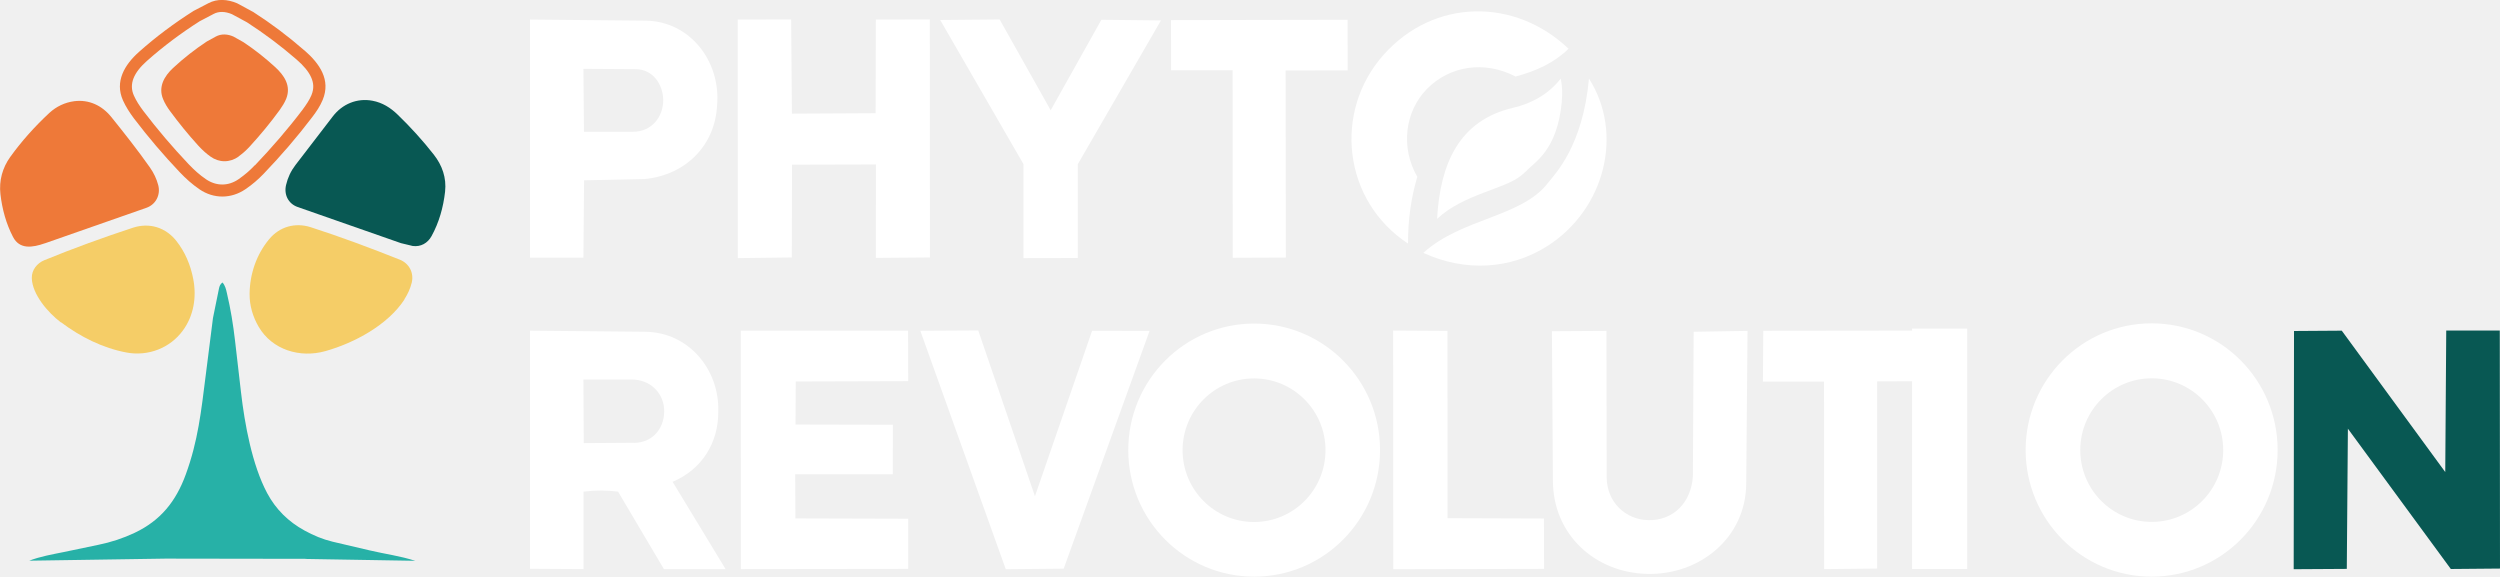
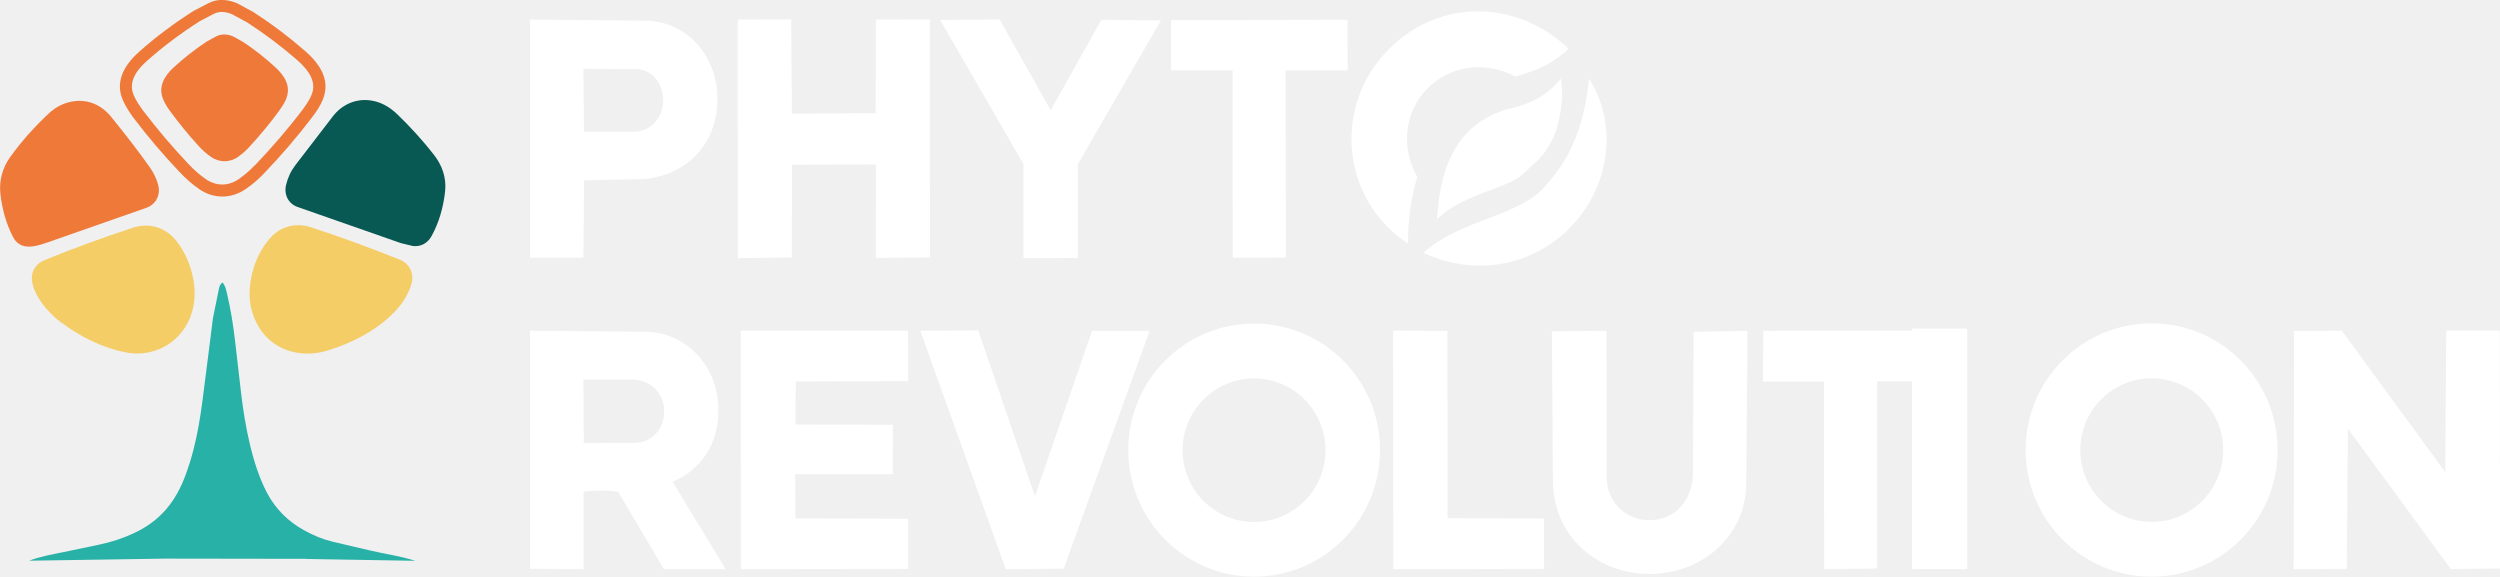
<svg xmlns="http://www.w3.org/2000/svg" viewBox="0 0 228.78 52.77" role="img" aria-label="PhytoRevolution logo">
  <g fill="#ffffff">
    <path fill="#27b1a7" d="M27.96 51.14l-12.81-.02-12.48.19c1.06-.4 2.09-.57 3.16-.79l3.16-.66c1.17-.24 2.25-.59 3.33-1.1 2.37-1.12 3.78-2.87 4.68-5.34 1.12-3.06 1.41-5.78 1.81-8.95l.68-5.37.55-2.7c.04-.2.11-.4.32-.55.25.28.33.64.41 1 .34 1.44.57 2.86.74 4.34l.54 4.67c.34 2.95 1.02 6.68 2.4 9.27.79 1.48 1.95 2.62 3.42 3.42.82.45 1.65.8 2.56 1.02l3.41.8c1.4.33 2.76.5 4.16.95l-10.05-.17Z" />
    <path fill="#085853" d="M37.77 22.51l-1.08-.26-9.46-3.31c-.87-.31-1.26-1.16-1.05-2.02.16-.68.44-1.27.86-1.82l3.41-4.44c.87-1.14 2.22-1.71 3.64-1.44.9.17 1.64.63 2.3 1.27 1.19 1.15 2.28 2.35 3.3 3.65.78.99 1.18 2.14 1.04 3.4-.16 1.43-.55 2.82-1.24 4.07-.35.64-.99 1-1.72.9Z" />
    <path fill="#f5cd67" d="M37.01 27.41c-1.52 2.33-4.59 3.98-7.23 4.72-2.34.66-4.87-.12-6.1-2.21-.54-.92-.85-1.95-.84-3.04.02-1.82.64-3.61 1.79-4.99.95-1.15 2.38-1.55 3.8-1.1 2.76.89 5.46 1.9 8.15 2.97.88.35 1.31 1.22 1.1 2.1-.14.57-.37 1.06-.68 1.54Z" />
    <path fill="#f5cd67" d="M5.58 29.51c-1.22-.92-2.63-2.59-2.67-4.06-.02-.72.46-1.36 1.15-1.64 2.67-1.09 5.36-2.07 8.1-2.97 1.5-.49 2.97-.04 3.95 1.17.82 1.03 1.33 2.23 1.58 3.55.31 1.63.04 3.33-.95 4.68-1.17 1.61-3.18 2.39-5.16 2.02-2.18-.41-4.2-1.42-6-2.77Z" />
    <path fill="#ee7939" d="M27.85 4.61c-1.48-1.29-3.02-2.45-4.67-3.51l-1.48-.8c-.87-.37-1.82-.44-2.64 0l-1.33.69c-1.77 1.12-3.44 2.36-5 3.75-1.34 1.19-2.24 2.72-1.48 4.44.27.6.61 1.12 1.01 1.66 1.31 1.72 2.69 3.34 4.18 4.91.57.6 1.14 1.11 1.81 1.57 1.3.89 2.9.89 4.22-.01.63-.43 1.15-.88 1.67-1.42 1.58-1.65 3.05-3.35 4.43-5.17.39-.51.72-1 .96-1.58.76-1.83-.28-3.32-1.67-4.53Zm-4.53 10.51c-.46.49-.92.88-1.46 1.26l-.03.02c-.94.65-2.04.64-2.97.01-.59-.4-1.1-.86-1.63-1.42-1.46-1.54-2.81-3.13-4.1-4.82-.37-.49-.66-.94-.88-1.43-.46-1.04-.03-2.08 1.2-3.17 1.51-1.34 3.12-2.54 4.83-3.63l1.28-.67c.45-.24 1.04-.24 1.67.03l1.37.74c1.59 1.03 3.09 2.15 4.52 3.39.65.56 1.12 1.11 1.36 1.66.22.5.27 1.01.02 1.62-.19.45-.46.85-.82 1.34-1.35 1.78-2.8 3.45-4.35 5.08Z" />
    <path fill="#ee7939" d="M21.85 14.32c-.81.58-1.8.58-2.6 0-.41-.29-.77-.63-1.12-1.01-.92-1.01-1.77-2.06-2.58-3.16-.25-.34-.46-.68-.62-1.07-.47-1.11.09-2.1.91-2.86.97-.9 1.99-1.7 3.08-2.42l.82-.45c.51-.28 1.1-.24 1.63 0l.91.51c1.02.68 1.97 1.43 2.88 2.26.86.78 1.5 1.74 1.03 2.92-.15.37-.36.69-.59 1.02-.85 1.17-1.76 2.27-2.73 3.33-.32.35-.64.64-1.03.92Z" />
    <path fill="#ee7939" d="M4.12 22.26c-1.17.41-2.33.58-2.93-.58-.63-1.21-.99-2.53-1.15-3.91-.14-1.23.18-2.41.9-3.41 1.06-1.47 2.25-2.79 3.57-4.02.65-.6 1.44-.97 2.29-1.08 1.35-.17 2.54.4 3.38 1.44 1.23 1.53 2.42 3.03 3.55 4.64.35.5.59 1.01.75 1.6.23.87-.2 1.77-1.09 2.08l-9.26 3.24Z" />
-     <path fill="#085853" d="M228.78 52.03l-4.5.04-9.42-12.84-.1 12.83-4.86.03.03-21.8 4.37-.03 9.47 12.94.09-12.95 4.9 0 .02 21.78Z" />
-     <path d="M203.45 41.19c0-3.63-2.93-6.57-6.54-6.57s-6.54 2.94-6.54 6.57 2.93 6.57 6.54 6.57 6.54-2.94 6.54-6.57Zm4.98-.01c0 6.4-5.16 11.59-11.53 11.59s-11.53-5.19-11.53-11.59 5.16-11.59 11.53-11.59 11.53 5.19 11.53 11.59Z" />
-     <path d="M121.3 41.2c0-3.63-2.93-6.57-6.54-6.57s-6.54 2.94-6.54 6.57 2.93 6.57 6.54 6.57 6.54-2.94 6.54-6.57Zm4.99-.01c0 6.39-5.16 11.58-11.52 11.58s-11.52-5.18-11.52-11.58 5.16-11.58 11.52-11.58 11.52 5.18 11.52 11.58Z" />
-     <path d="M57.97 40.53c1.91 0 2.93-1.54 2.8-3.17-.12-1.47-1.31-2.63-2.96-2.63h-4.42l.03 5.82 4.56-.03Zm2.78 11.54-4.19-7.08c-1.07-.13-1.99-.14-3.16 0v7.09l-4.9-.03V30.26l10.55.1c3.95.04 6.8 3.44 6.68 7.31.02 2.84-1.49 5.29-4.18 6.42l4.85 7.99h-5.65Z" />
-     <path d="M85.1 23.56l-4.95.04.01-8.55-7.68.02-.02 8.49-4.94.06-.01-21.83 4.89-.01.07 8.62 7.66-.04.02-8.57 4.94-.01.01 21.78Z" />
-     <path d="M81.7 43.4h-8.93l.02 4.04 10.32.03v4.59l-15.31.02-.01-21.82H83.1l.01 4.62-10.29.03-.02 3.94 8.91.02-.01 4.53Z" />
-     <path d="M155 30.36l4.92-.08-.12 13.99c-.04 4.97-4.28 8.36-9.05 8.25-4.79-.11-8.61-3.59-8.64-8.49l-.09-13.72 4.99-.03.02 13.37c0 2.3 1.73 3.91 3.81 3.95 2.28.05 3.92-1.6 4.08-4.01l.07-13.24Z" />
-     <path d="M57.91 12.06c1.79 0 2.8-1.43 2.78-2.92-.02-1.41-.93-2.8-2.51-2.81l-4.79-.03.05 5.76h4.48Zm1.15 4.32-5.61.12-.06 7.08H48.5s0-21.79 0-21.79l10.56.1c4.1.04 6.92 3.75 6.56 7.76-.18 3.65-2.86 6.35-6.58 6.73Z" />
-     <path d="M99.94 30.27l5.26.01-7.86 21.76-5.3.05-7.82-21.82 5.3-.03 5.19 15.17 5.23-15.14Z" />
-     <path d="M106.24 1.87 98.63 15.03v8.58l-4.97.01v-8.6L86.04 1.83l5.44-.05 4.67 8.31 4.64-8.28 5.45.06Z" />
-     <path d="M171.78 52.03l-4.85.05-.01-17.16h-5.59l.03-4.65 16.15-.02v4.63l-5.73.02v17.13Z" />
-     <path d="M117.67 23.57l-4.86.02-.01-17.16h-5.63l-.01-4.59 16.16-.03.01 4.63-5.68.01.02 17.12Z" />
-     <path d="M141.29 47.45l.01 4.61-13.8.03-.01-21.84 4.97.03.01 17.14 8.82.03Z" />
-     <path d="M180.02 52.07h-5.04V30.07h5.04v22Z" />
-     <path d="M138.72 7.02c-2.85-1.51-6.06-1-8.14 1.12-2.02 2.07-2.43 5.36-.88 8.04-.59 2-.85 3.97-.85 6.11-5.97-3.93-6.85-12.08-2.24-17.27 4.62-5.19 12.03-5.23 16.93-.56-1.29 1.27-2.93 2.03-4.83 2.54Z" />
-     <path d="M142.93 9.26c-.42 4.58-2.53 5.57-3.27 6.41-.15.11-.16.14-.2.18l-.24.2c-1.49 1.26-5.29 1.7-7.71 3.98.28-5.06 2.02-9.01 6.94-10.16 1.77-.41 3.29-1.29 4.38-2.68.15.77.15 1.43.09 2.07Z" />
-     <path d="M141.65 16.75c.66-.84 3.2-3.37 3.76-9.56 3.21 5.04 1.45 11.93-3.75 15.29-3.42 2.2-7.6 2.41-11.41.66 3.54-3.2 8.98-3.25 11.4-6.39Z" />
+     <path fill="#ffffff" d="M228.78 52.03l-4.5.04-9.42-12.84-.1 12.83-4.86.03.03-21.8 4.37-.03 9.47 12.94.09-12.95 4.9 0 .02 21.78Z" />
+     <path fill="#ffffff" d="M203.45 41.19c0-3.63-2.93-6.57-6.54-6.57s-6.54 2.94-6.54 6.57 2.93 6.57 6.54 6.57 6.54-2.94 6.54-6.57Zm4.98-.01c0 6.4-5.16 11.59-11.53 11.59s-11.53-5.19-11.53-11.59 5.16-11.59 11.53-11.59 11.53 5.19 11.53 11.59Z" />
+     <path fill="#ffffff" d="M121.3 41.2c0-3.63-2.93-6.57-6.54-6.57s-6.54 2.94-6.54 6.57 2.93 6.57 6.54 6.57 6.54-2.94 6.54-6.57Zm4.99-.01c0 6.39-5.16 11.58-11.52 11.58s-11.52-5.18-11.52-11.58 5.16-11.58 11.52-11.58 11.52 5.18 11.52 11.58Z" />
+     <path fill="#ffffff" d="M57.97 40.53c1.91 0 2.93-1.54 2.8-3.17-.12-1.47-1.31-2.63-2.96-2.63h-4.42l.03 5.82 4.56-.03Zm2.78 11.54-4.19-7.08c-1.07-.13-1.99-.14-3.16 0v7.09l-4.9-.03V30.26l10.55.1c3.95.04 6.8 3.44 6.68 7.31.02 2.84-1.49 5.29-4.18 6.42l4.85 7.99h-5.65Z" />
+     <path fill="#ffffff" d="M85.1 23.56l-4.95.04.01-8.55-7.68.02-.02 8.49-4.94.06-.01-21.83 4.89-.01.07 8.62 7.66-.04.02-8.57 4.94-.01.01 21.78Z" />
+     <path fill="#ffffff" d="M81.7 43.4h-8.93l.02 4.04 10.32.03v4.59l-15.31.02-.01-21.82H83.1l.01 4.62-10.29.03-.02 3.94 8.91.02-.01 4.53Z" />
+     <path fill="#ffffff" d="M155 30.36l4.92-.08-.12 13.99c-.04 4.97-4.28 8.36-9.05 8.25-4.79-.11-8.61-3.59-8.64-8.49l-.09-13.72 4.99-.03.02 13.37c0 2.3 1.73 3.91 3.81 3.95 2.28.05 3.92-1.6 4.08-4.01l.07-13.24Z" />
+     <path fill="#ffffff" d="M57.91 12.06c1.79 0 2.8-1.43 2.78-2.92-.02-1.41-.93-2.8-2.51-2.81l-4.79-.03.05 5.76h4.48Zm1.15 4.32-5.61.12-.06 7.08H48.5s0-21.79 0-21.79l10.56.1c4.1.04 6.92 3.75 6.56 7.76-.18 3.65-2.86 6.35-6.58 6.73Z" />
+     <path fill="#ffffff" d="M99.94 30.27l5.26.01-7.86 21.76-5.3.05-7.82-21.82 5.3-.03 5.19 15.17 5.23-15.14Z" />
+     <path fill="#ffffff" d="M106.24 1.87 98.63 15.03v8.58l-4.97.01v-8.6L86.04 1.83l5.44-.05 4.67 8.31 4.64-8.28 5.45.06Z" />
+     <path fill="#ffffff" d="M171.78 52.03l-4.85.05-.01-17.16h-5.59l.03-4.65 16.15-.02v4.63l-5.73.02v17.13Z" />
+     <path fill="#ffffff" d="M117.67 23.57l-4.86.02-.01-17.16h-5.63l-.01-4.59 16.16-.03.01 4.63-5.68.01.02 17.12Z" />
+     <path fill="#ffffff" d="M141.29 47.45l.01 4.61-13.8.03-.01-21.84 4.97.03.01 17.14 8.82.03Z" />
+     <path fill="#ffffff" d="M180.02 52.07h-5.04V30.07h5.04v22Z" />
+     <path fill="#ffffff" d="M138.72 7.02c-2.85-1.51-6.06-1-8.14 1.12-2.02 2.07-2.43 5.36-.88 8.04-.59 2-.85 3.97-.85 6.11-5.97-3.93-6.85-12.08-2.24-17.27 4.62-5.19 12.03-5.23 16.93-.56-1.29 1.27-2.93 2.03-4.83 2.54Z" />
+     <path fill="#ffffff" d="M142.93 9.26c-.42 4.58-2.53 5.57-3.27 6.41-.15.11-.16.14-.2.18l-.24.2c-1.49 1.26-5.29 1.7-7.71 3.98.28-5.06 2.02-9.01 6.94-10.16 1.77-.41 3.29-1.29 4.38-2.68.15.77.15 1.43.09 2.07Z" />
+     <path fill="#ffffff" d="M141.65 16.75c.66-.84 3.2-3.37 3.76-9.56 3.21 5.04 1.45 11.93-3.75 15.29-3.42 2.2-7.6 2.41-11.41.66 3.54-3.2 8.98-3.25 11.4-6.39Z" />
  </g>
</svg>
